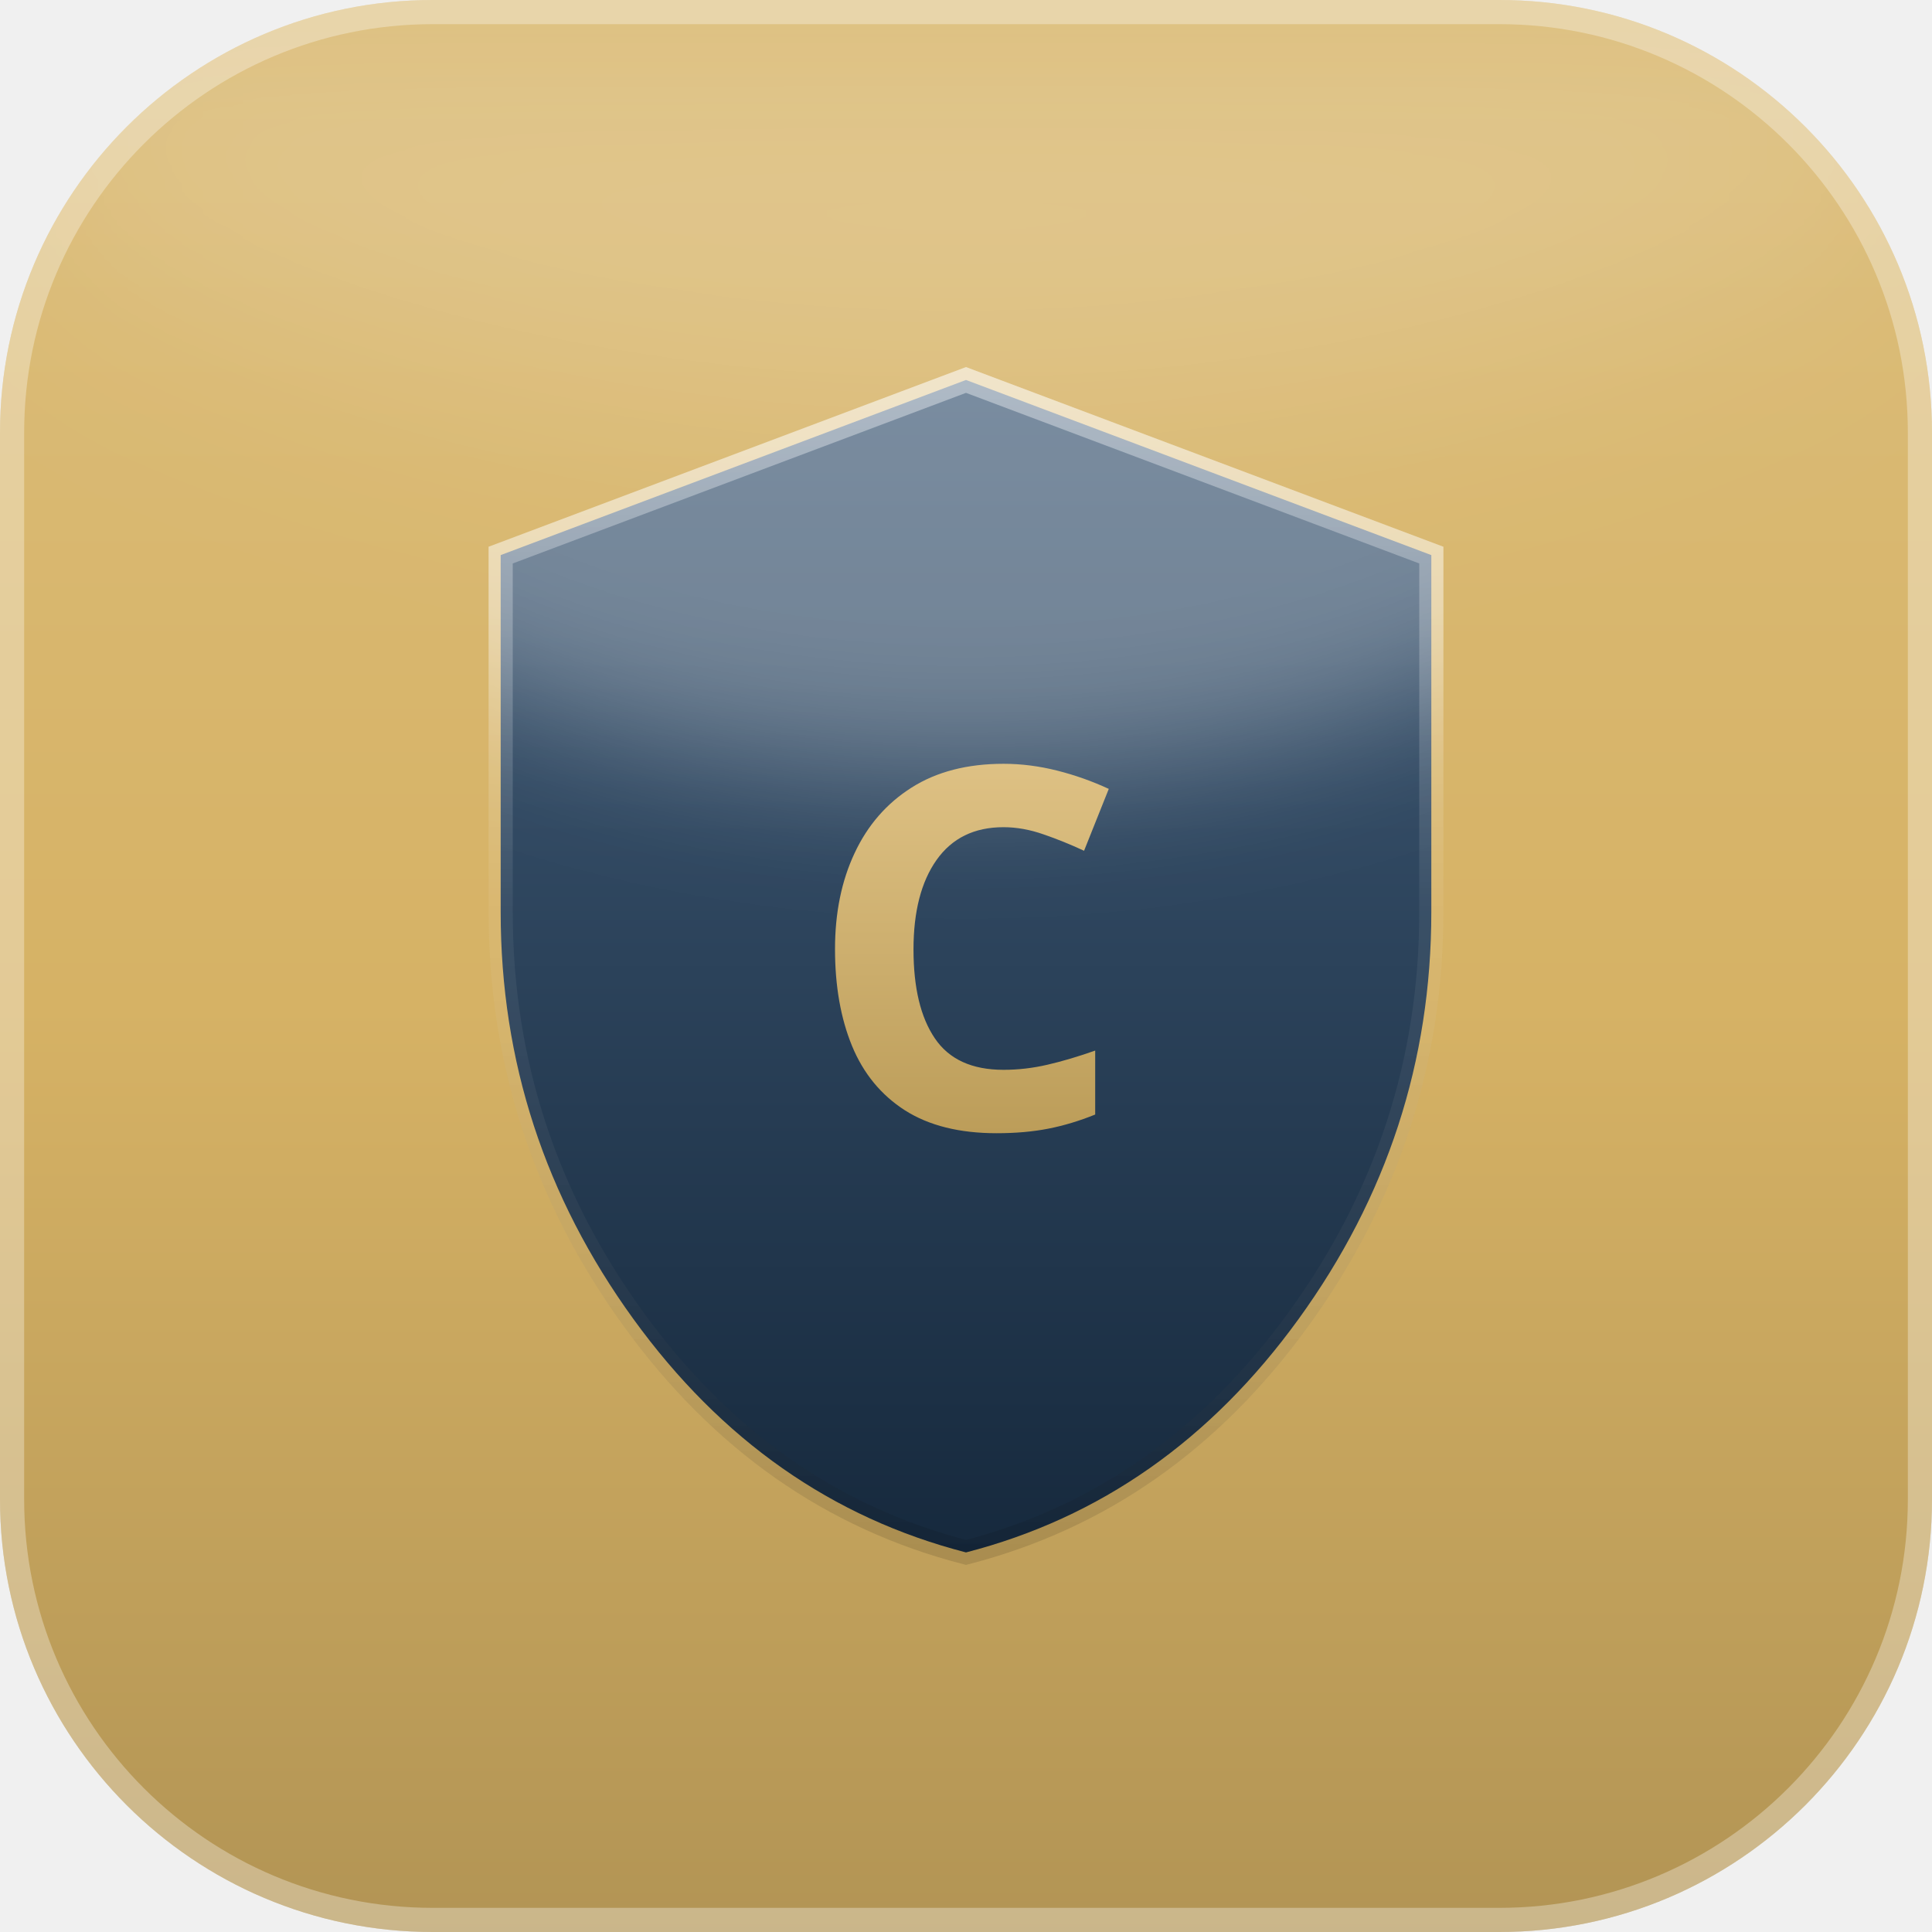
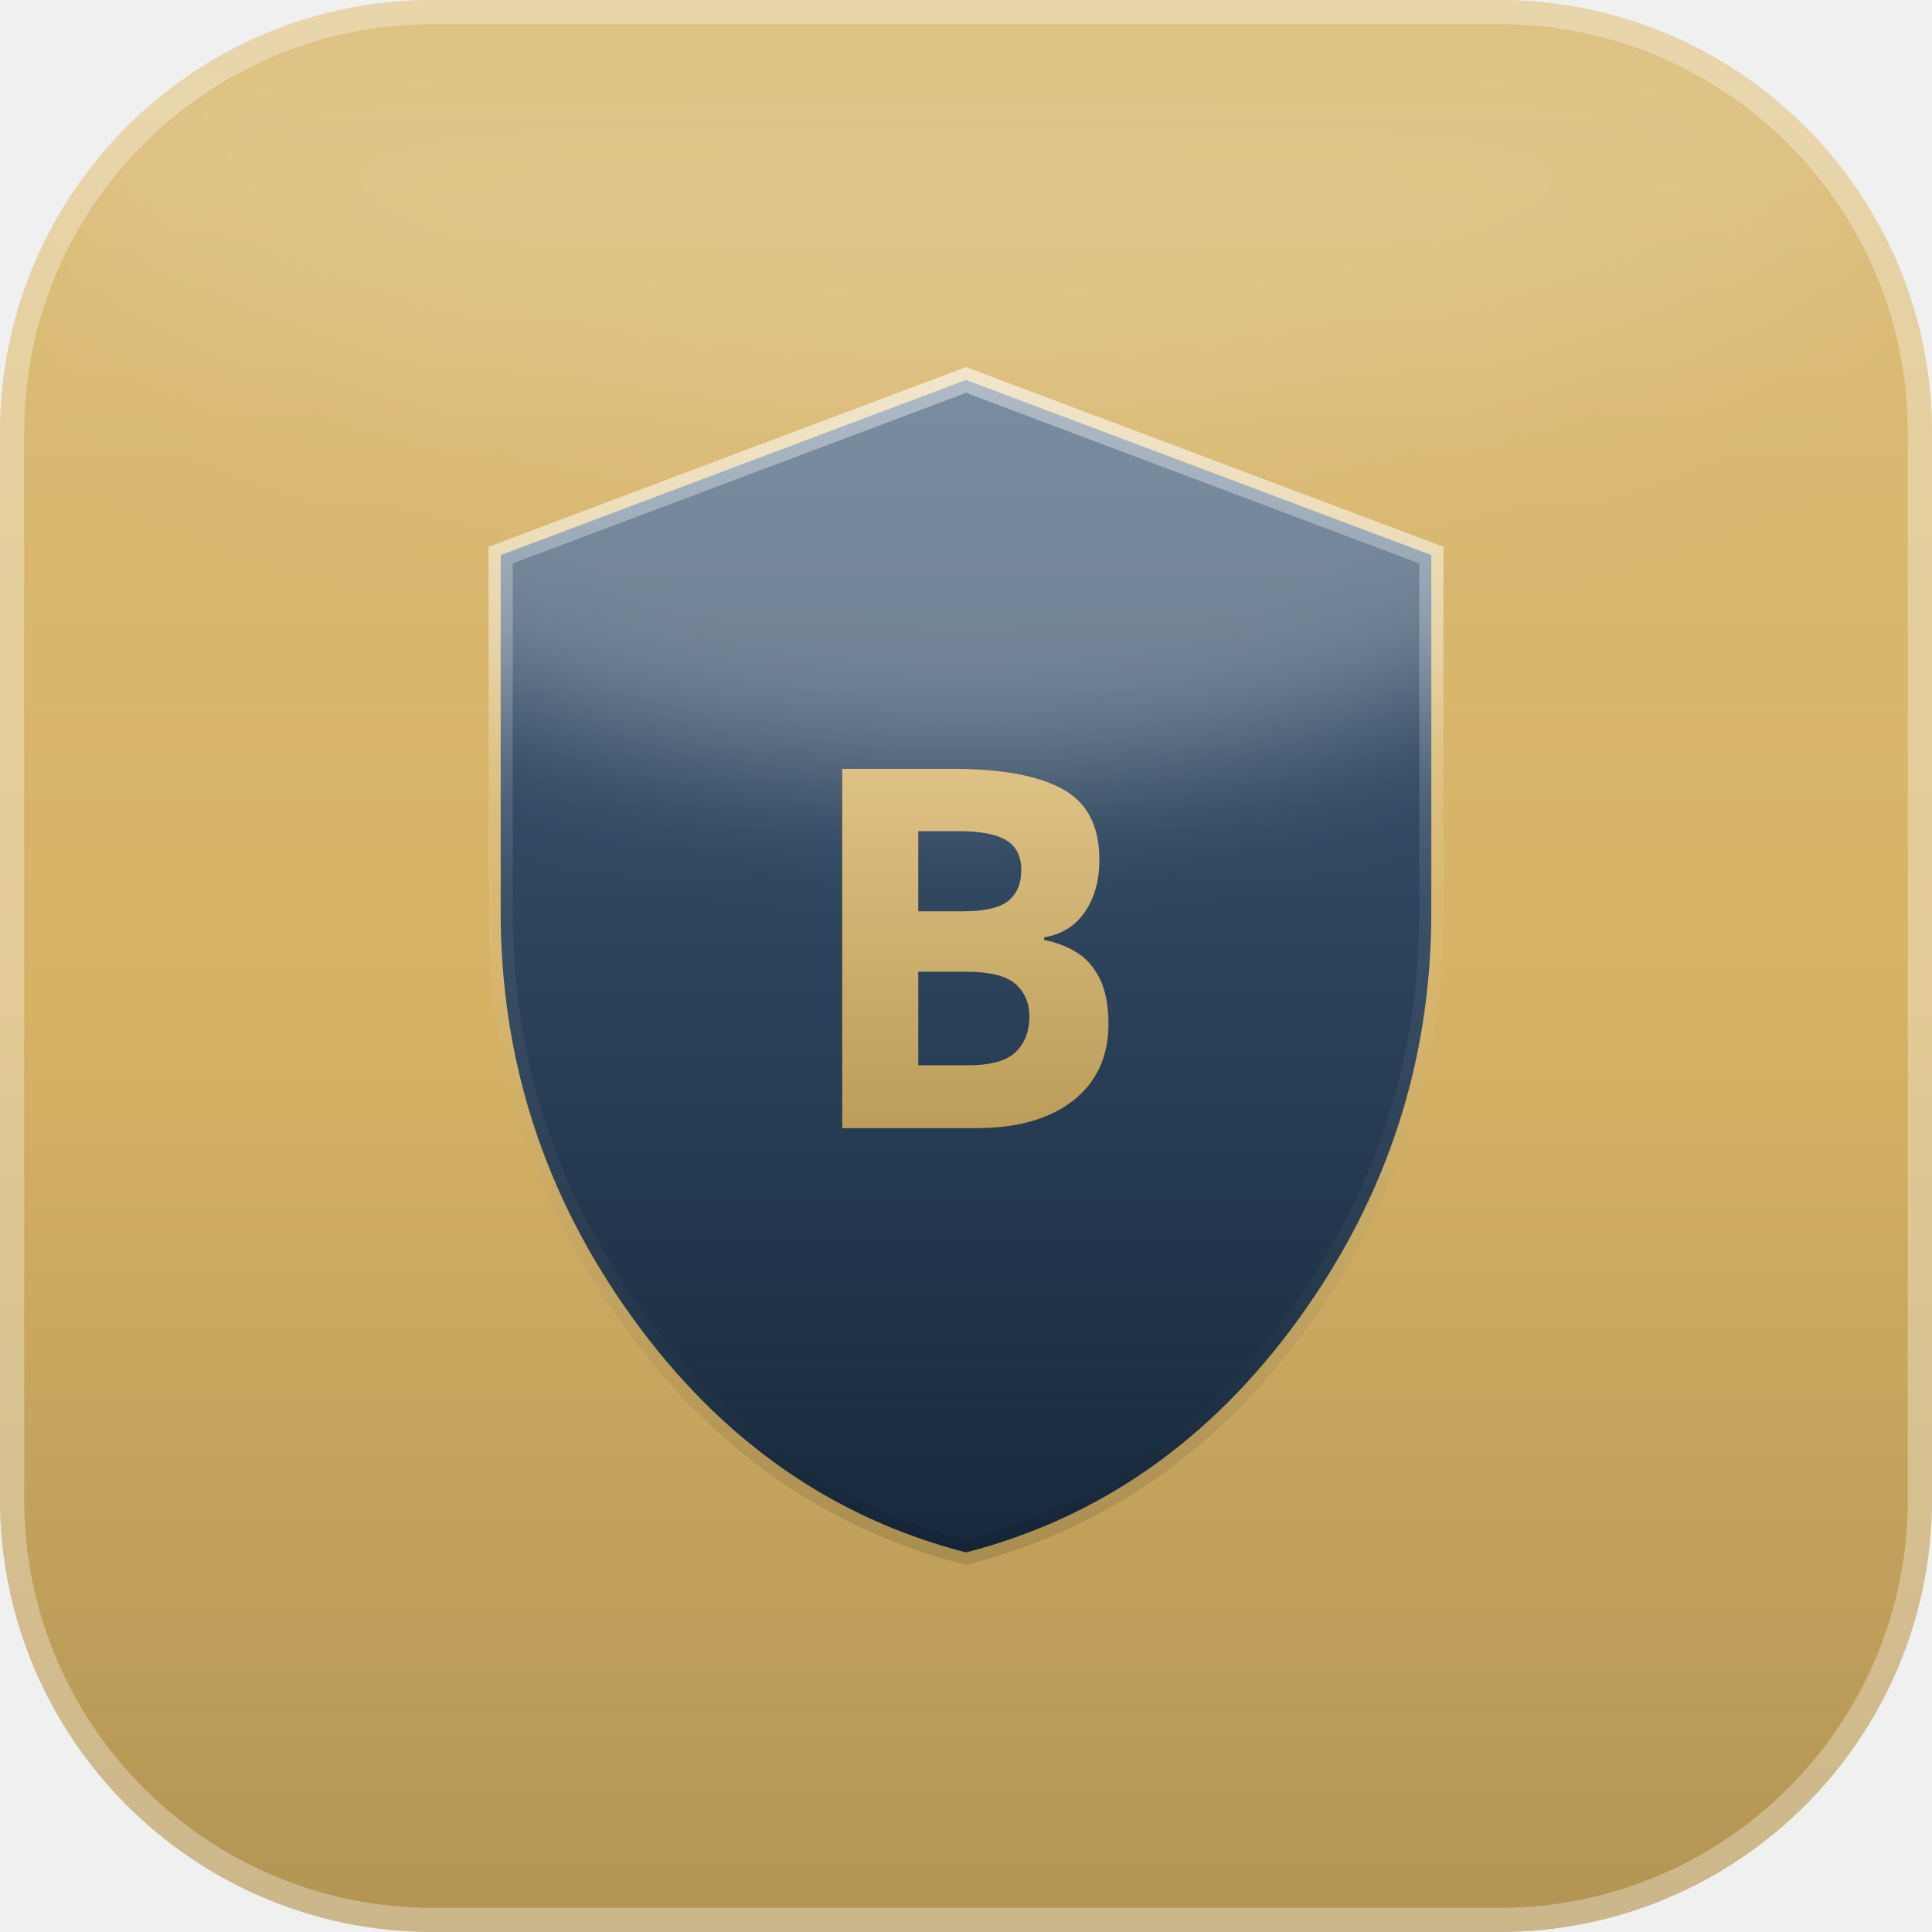
<svg xmlns="http://www.w3.org/2000/svg" width="512" height="512" viewBox="0 0 160 160">
  <defs>
    <linearGradient id="grund" x1="0" y1="0" x2="0" y2="1">
      <stop offset="0" stop-color="#dcbe7c" />
      <stop offset="0.52" stop-color="#d6b265" />
      <stop offset="1" stop-color="#b29454" />
    </linearGradient>
    <linearGradient id="wappen" x1="0" y1="0" x2="0" y2="1">
      <stop offset="0" stop-color="#415C78" />
      <stop offset="1" stop-color="#16293D" />
    </linearGradient>
    <linearGradient id="rand" x1="0" y1="0" x2="0" y2="1">
      <stop offset="0" stop-color="#fff" stop-opacity="0.4" />
      <stop offset="0.45" stop-color="#fff" stop-opacity="0.06" />
      <stop offset="1" stop-color="#000" stop-opacity="0.12" />
    </linearGradient>
    <linearGradient id="schrift" x1="0" y1="0" x2="0" y2="1">
      <stop offset="0" stop-color="#dec184" />
      <stop offset="1" stop-color="#bc9d59" />
    </linearGradient>
    <clipPath id="kachel">
      <rect width="160" height="160" rx="35.84" />
    </clipPath>
    <filter id="weich" x="-50%" y="-50%" width="200%" height="200%">
      <feGaussianBlur stdDeviation="10" />
    </filter>
    <filter id="weich2" x="-50%" y="-50%" width="200%" height="200%">
      <feGaussianBlur stdDeviation="5.535" />
    </filter>
    <clipPath id="wappenform">
      <path transform="translate(40.4638 30.4)" d="M39.536 99.2C28.087 96.307 18.636 89.714 11.181 79.422C3.727 69.13 0 57.701 0 45.136V14.88L39.536 0L79.073 14.88V45.136C79.073 57.701 75.345 69.13 67.891 79.422C60.437 89.714 50.985 96.307 39.536 99.2Z" />
    </clipPath>
  </defs>
  <g clip-path="url(#kachel)">
    <rect width="160" height="160" fill="url(#grund)" />
    <ellipse cx="79.2" cy="-30.4" rx="108" ry="65.6" fill="#fff" fill-opacity="0.15" filter="url(#weich)" />
  </g>
  <path transform="translate(40.4638 30.4)" d="M78.072 15.571V45.136C78.072 57.488 74.413 68.712 67.081 78.835C59.807 88.879 50.63 95.302 39.536 98.165C28.443 95.302 19.265 88.879 11.991 78.835C4.659 68.712 1 57.488 1 45.136V15.571L39.536 1.067L78.072 15.571Z" fill="url(#wappen)" stroke="url(#rand)" stroke-width="2" />
  <g clip-path="url(#wappenform)">
    <ellipse cx="80" cy="25.44" rx="67.212" ry="38.688" fill="#fff" fill-opacity="0.3" filter="url(#weich2)" />
  </g>
-   <text x="80" y="93.424" text-anchor="middle" font-family="Geist" font-weight="600" font-size="41.664" fill="url(#schrift)">C</text>
+   <text x="80" y="93.424" text-anchor="middle" font-family="Geist" font-weight="600" font-size="41.664" fill="url(#schrift)">B</text>
  <rect x="1" y="1" width="158" height="158" rx="34.84" fill="none" stroke="#fff" stroke-opacity="0.32" stroke-width="2" />
</svg>
